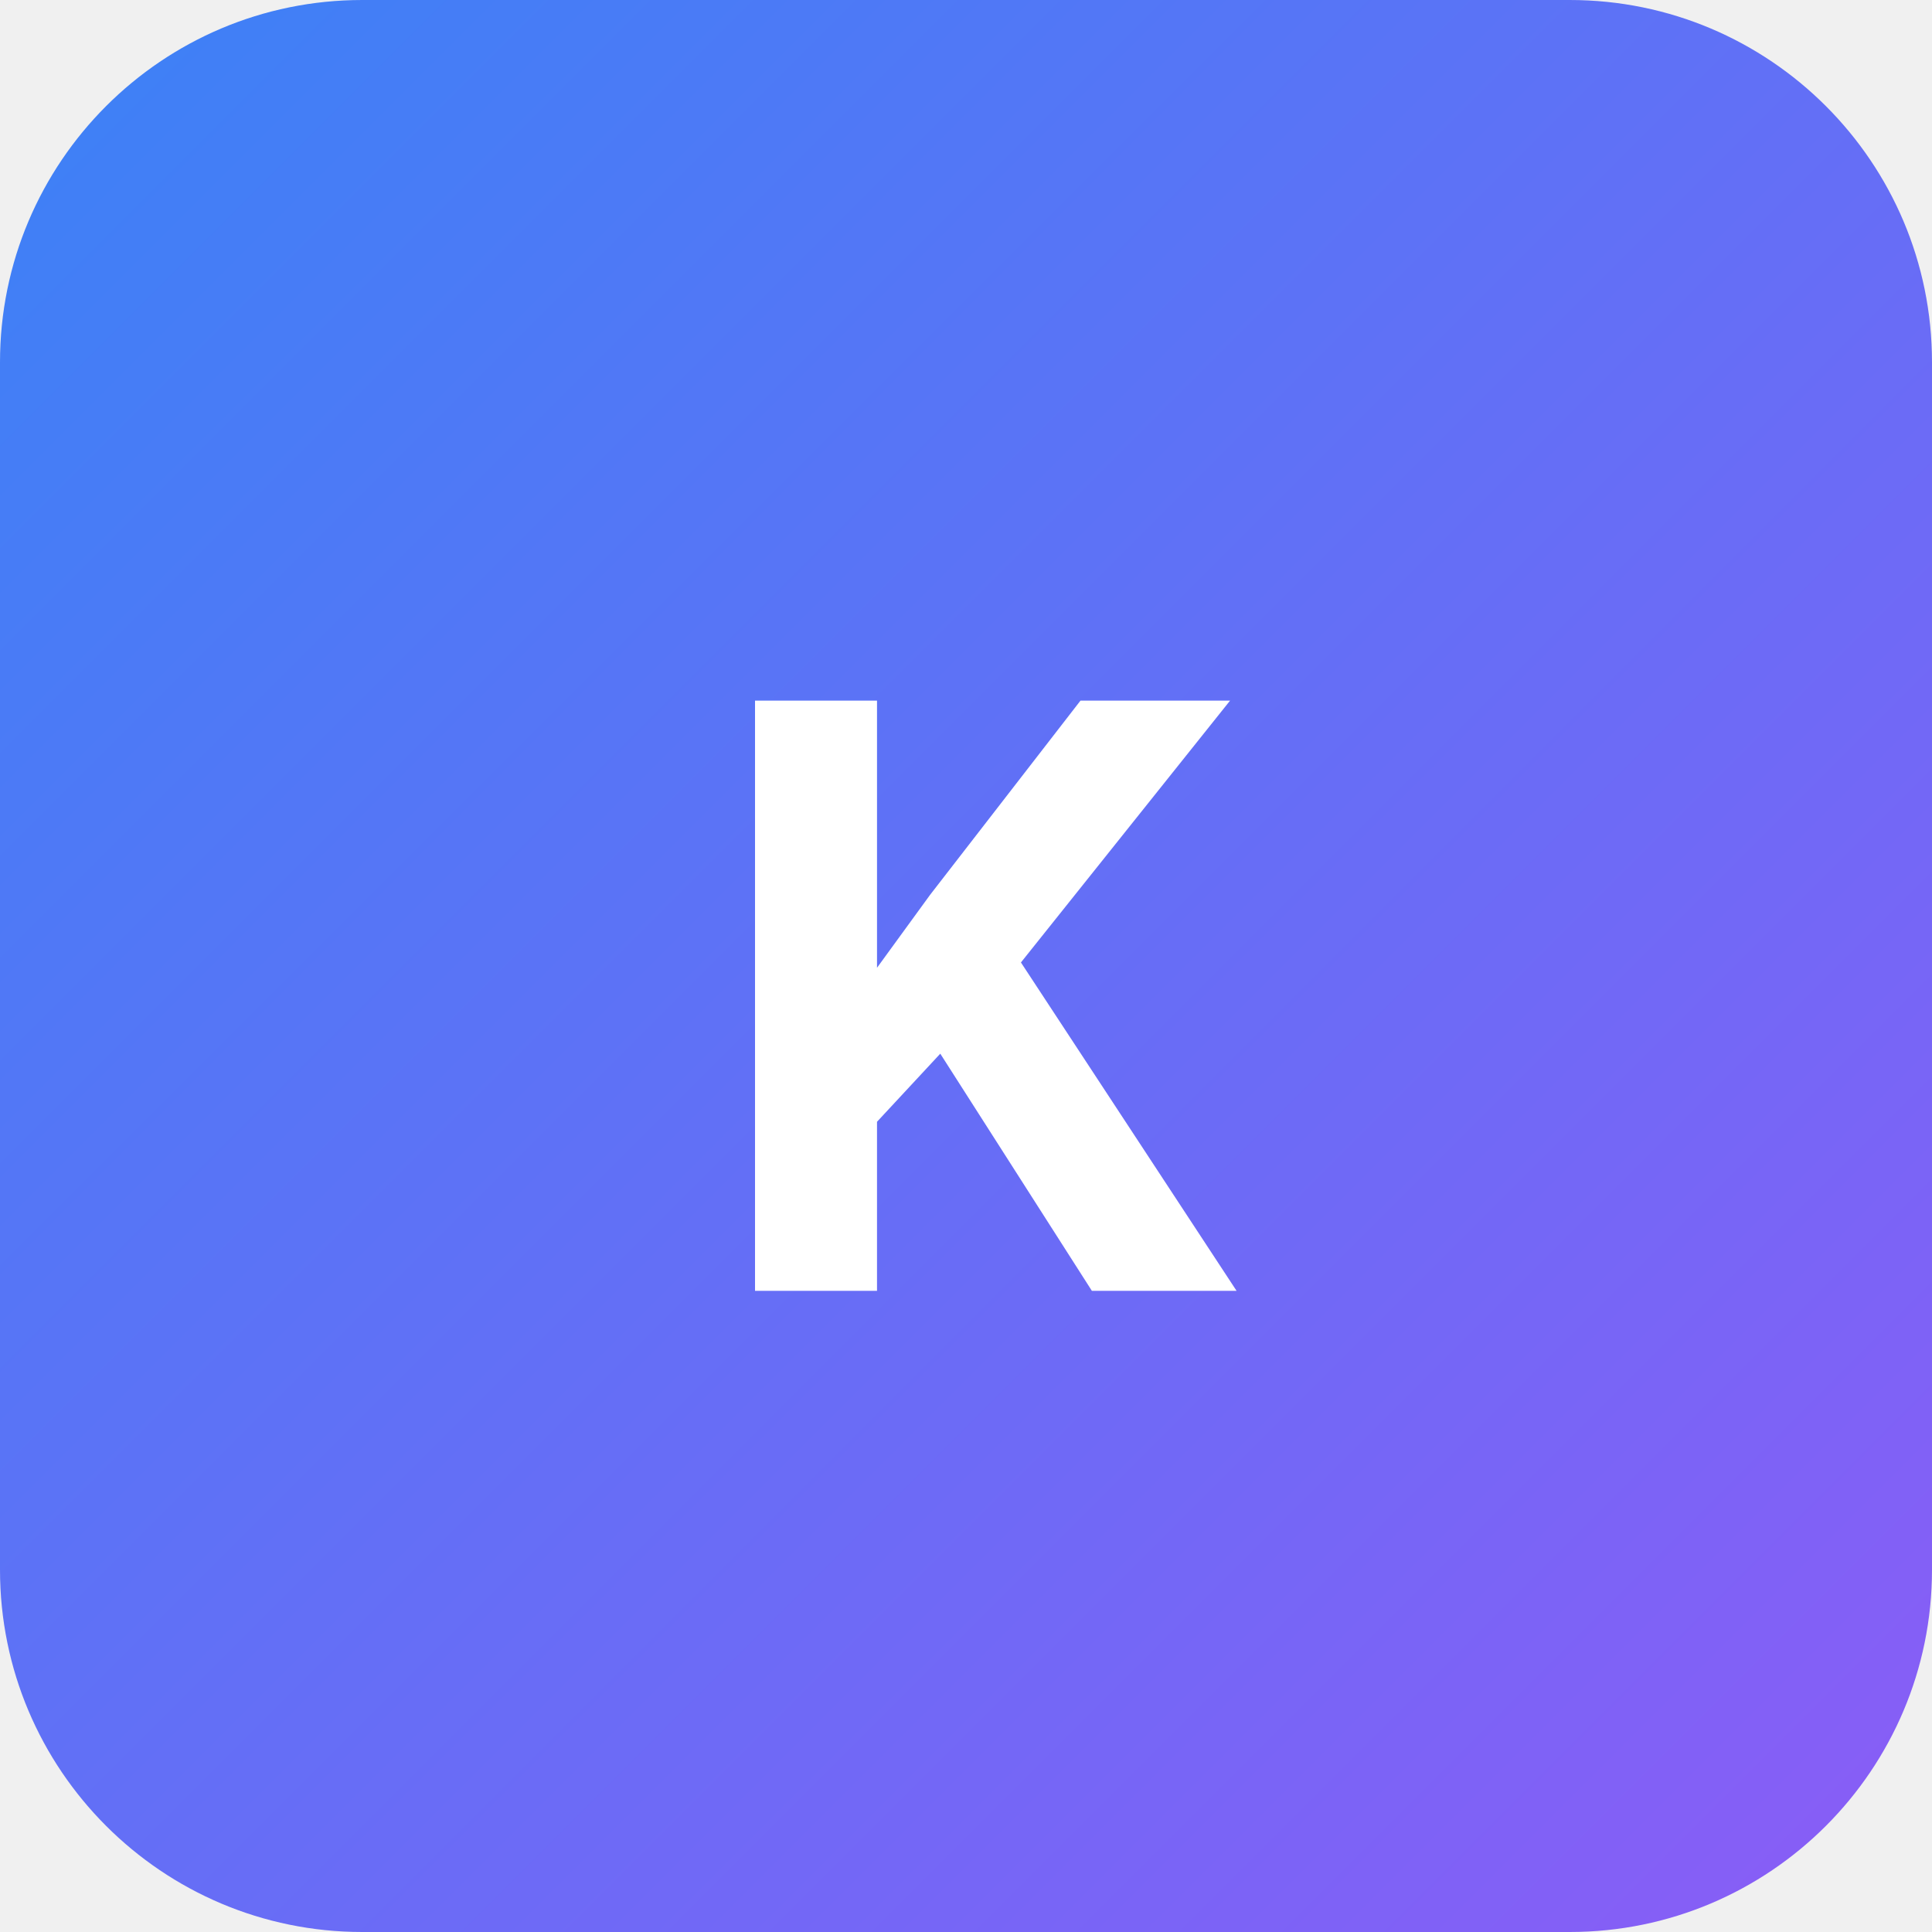
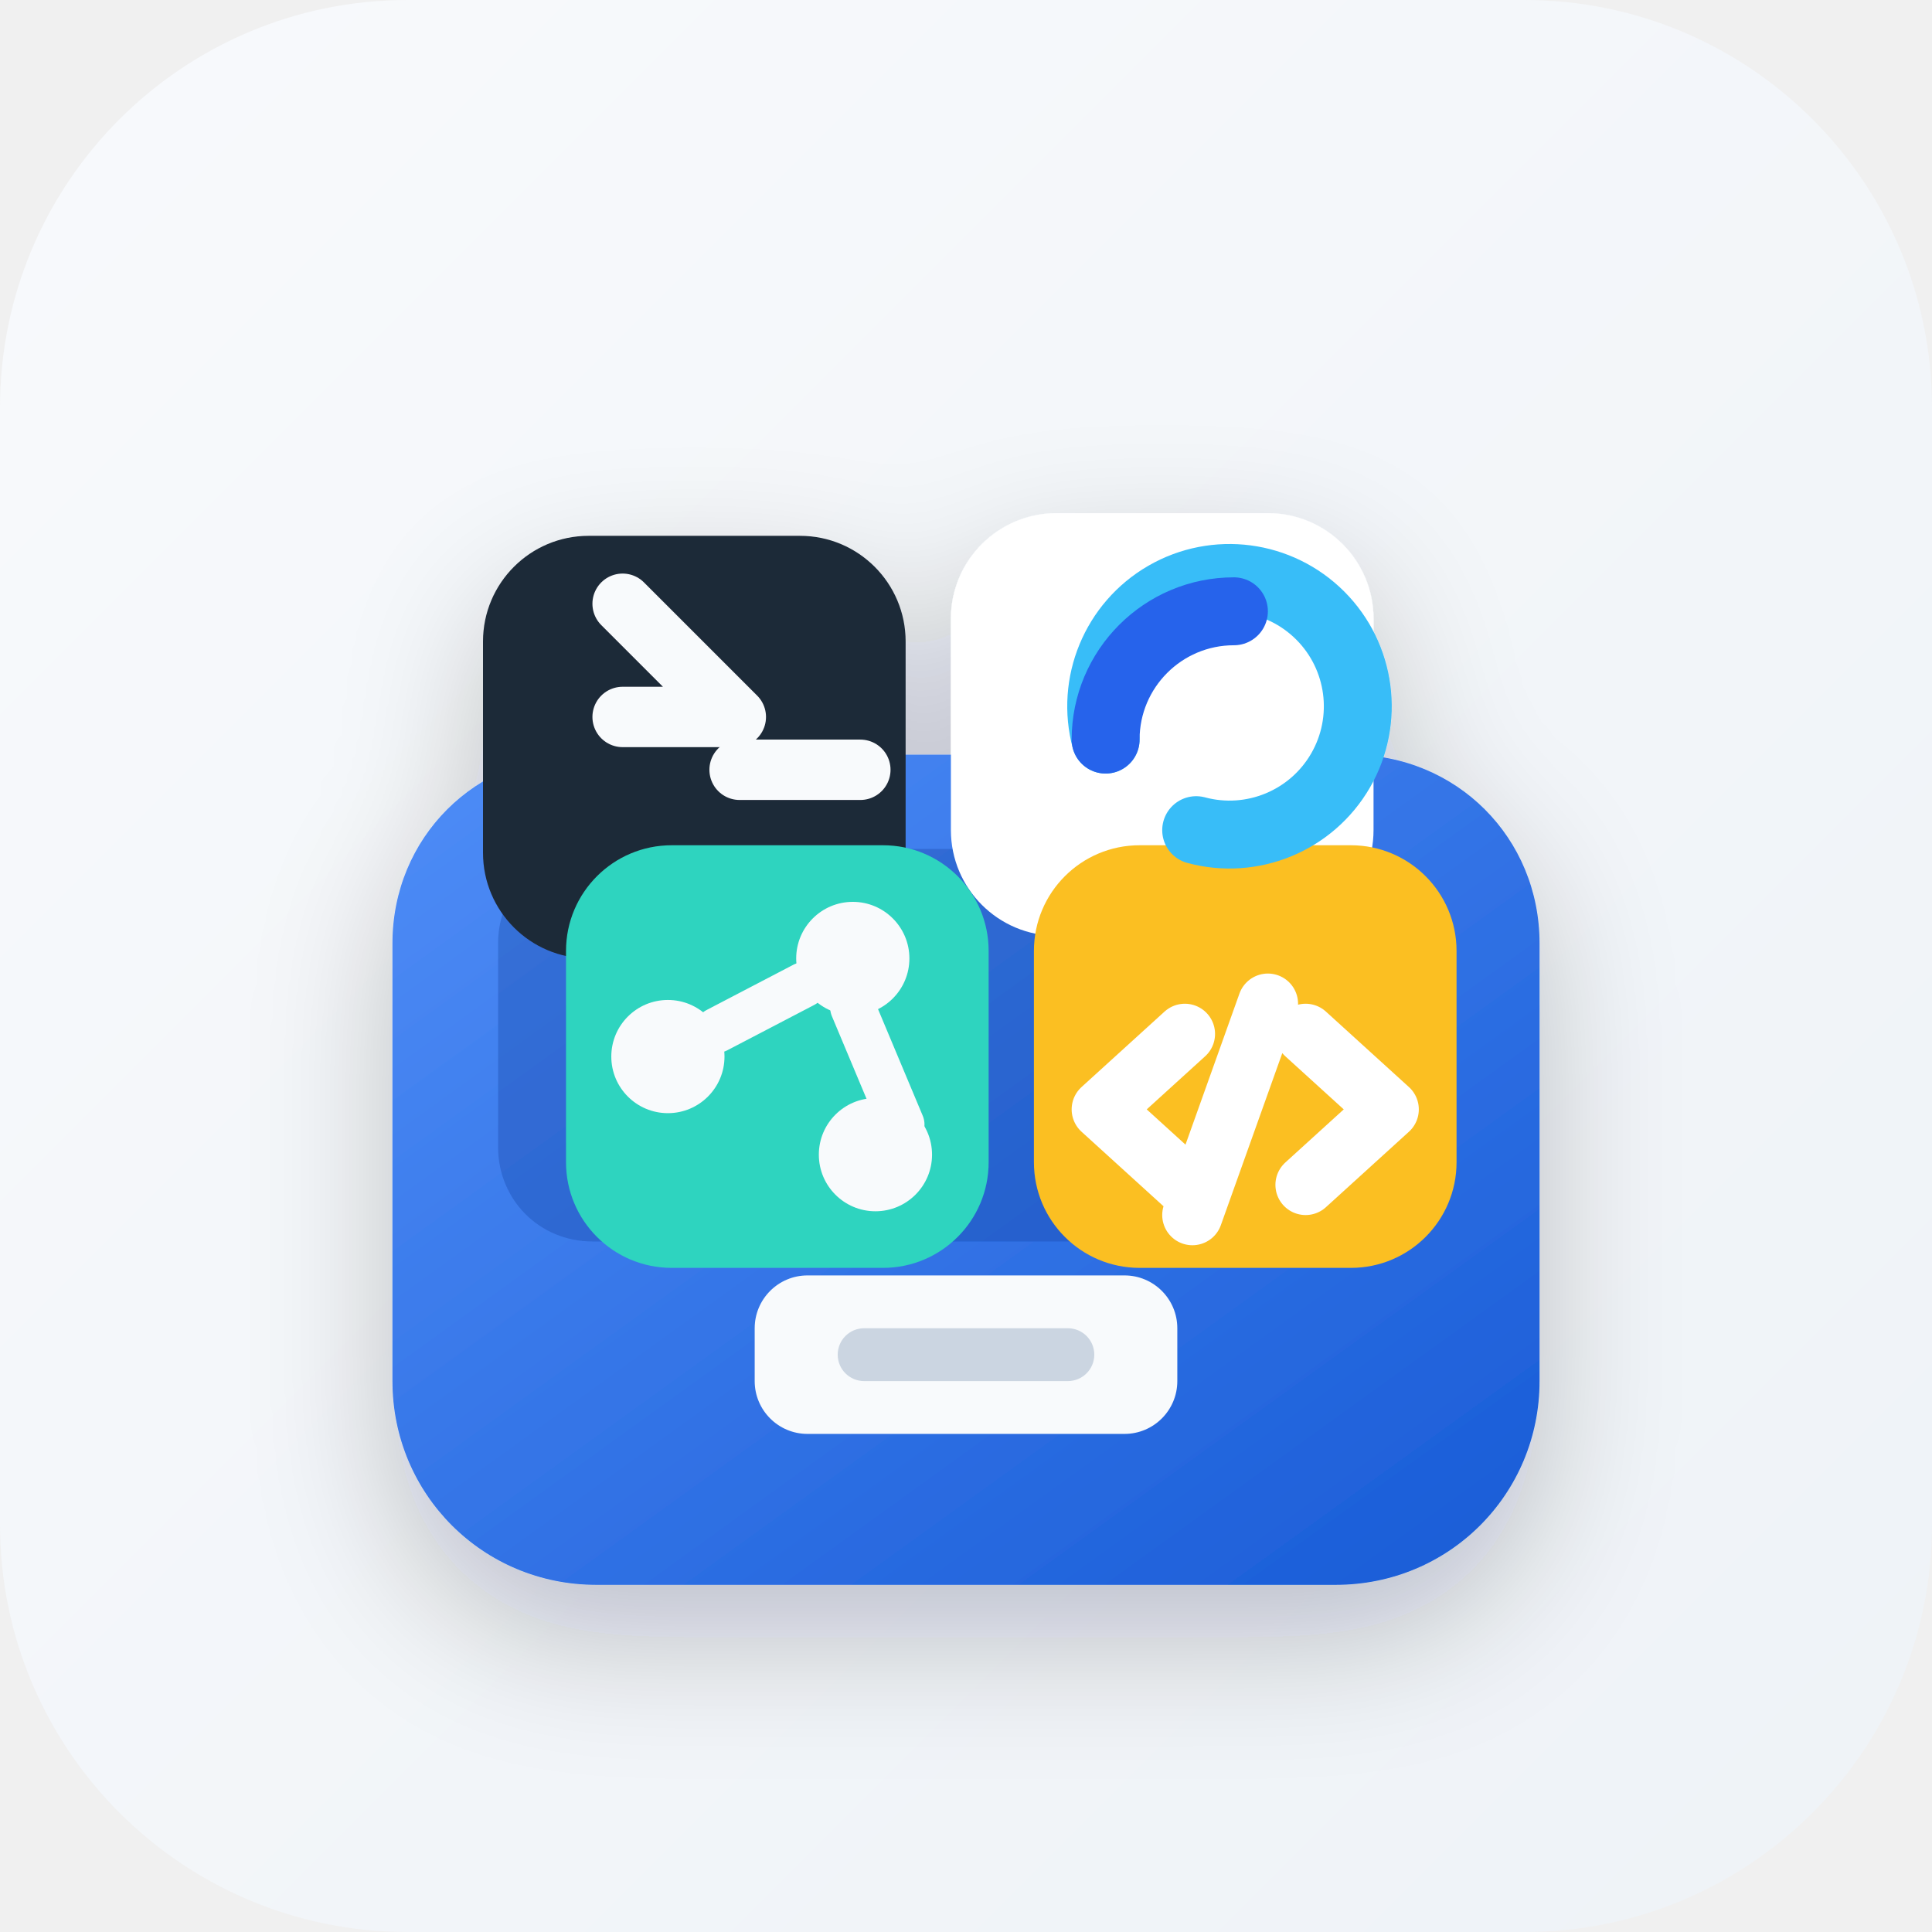
<svg xmlns="http://www.w3.org/2000/svg" viewBox="0 0 512 512">
  <defs>
-     <linearGradient id="g" x1="0" y1="0" x2="1" y2="1">
-       <stop offset="0%" stop-color="#3b82f6" />
-       <stop offset="100%" stop-color="#8b5cf6" />
+     <linearGradient id="bg" x1="0" y1="0" x2="1" y2="1">
+       <stop offset="0" stop-color="#f8fafc" />
+       <stop offset="1" stop-color="#eef2f7" />
    </linearGradient>
+     <linearGradient id="box" x1="0" y1="0" x2="1" y2="1">
+       <stop offset="0" stop-color="#4f8df7" />
+       <stop offset="1" stop-color="#185bd6" />
+     </linearGradient>
+     <filter id="shadow" x="-20%" y="-20%" width="140%" height="150%">
+       <feDropShadow dx="0" dy="14" stdDeviation="18" flood-color="#0f172a" flood-opacity=".22" />
+     </filter>
  </defs>
-   <rect width="512" height="512" rx="96" fill="url(#g)" />
-   <text x="50%" y="55%" text-anchor="middle" font-family="system-ui, -apple-system, Segoe UI, Roboto, sans-serif" font-size="220" font-weight="700" fill="#ffffff" dominant-baseline="middle">K</text>
+   <rect width="512" height="512" rx="108" fill="url(#bg)" />
+   <g filter="url(#shadow)">
+     <path d="M104 250c0-28 22-50 50-50h204c28 0 50 22 50 50v116c0 30-24 54-54 54H158c-30 0-54-24-54-54V250Z" fill="url(#box)" />
+     <path d="M132 250c0-14 11-25 25-25h198c14 0 25 11 25 25v54c0 14-11 25-25 25H157c-14 0-25-11-25-25v-54Z" fill="#0f3f9e" opacity=".32" />
+     <rect x="200" y="338" width="112" height="42" rx="14" fill="#f8fafc" />
+     <rect x="222" y="352" width="68" height="14" rx="7" fill="#cbd5e1" />
+     <rect x="128" y="142" width="112" height="112" rx="28" fill="#1f2937" />
+     <rect x="252" y="136" width="112" height="112" rx="28" fill="#ffffff" />
+     <rect x="150" y="224" width="112" height="112" rx="28" fill="#2dd4bf" />
+     <rect x="274" y="224" width="112" height="112" rx="28" fill="#fbbf24" />
+     <path d="M165 190h30l-30-30" fill="none" stroke="#f8fafc" stroke-width="16" stroke-linecap="round" stroke-linejoin="round" />
+     <path d="M196 204h32" fill="none" stroke="#f8fafc" stroke-width="16" stroke-linecap="round" />
+     <path d="M293 196a34 34 0 1 1 24 24" fill="none" stroke="#38bdf8" stroke-width="18" stroke-linecap="round" />
+     <path d="M293 196a34 34 0 0 1 34-34" fill="none" stroke="#2563eb" stroke-width="18" stroke-linecap="round" />
+     <circle cx="177" cy="280" r="15" fill="#f8fafc" />
+     <circle cx="226" cy="254" r="15" fill="#f8fafc" />
+     <circle cx="232" cy="306" r="15" fill="#f8fafc" />
+     <path d="M190 273l23-12m26 37-13-31" stroke="#f8fafc" stroke-width="12" stroke-linecap="round" />
+     <path d="M314 274l-22 20 22 20m32-40 22 20-22 20m-10-48-20 56" fill="none" stroke="#ffffff" stroke-width="16" stroke-linecap="round" stroke-linejoin="round" />
+   </g>
</svg>
